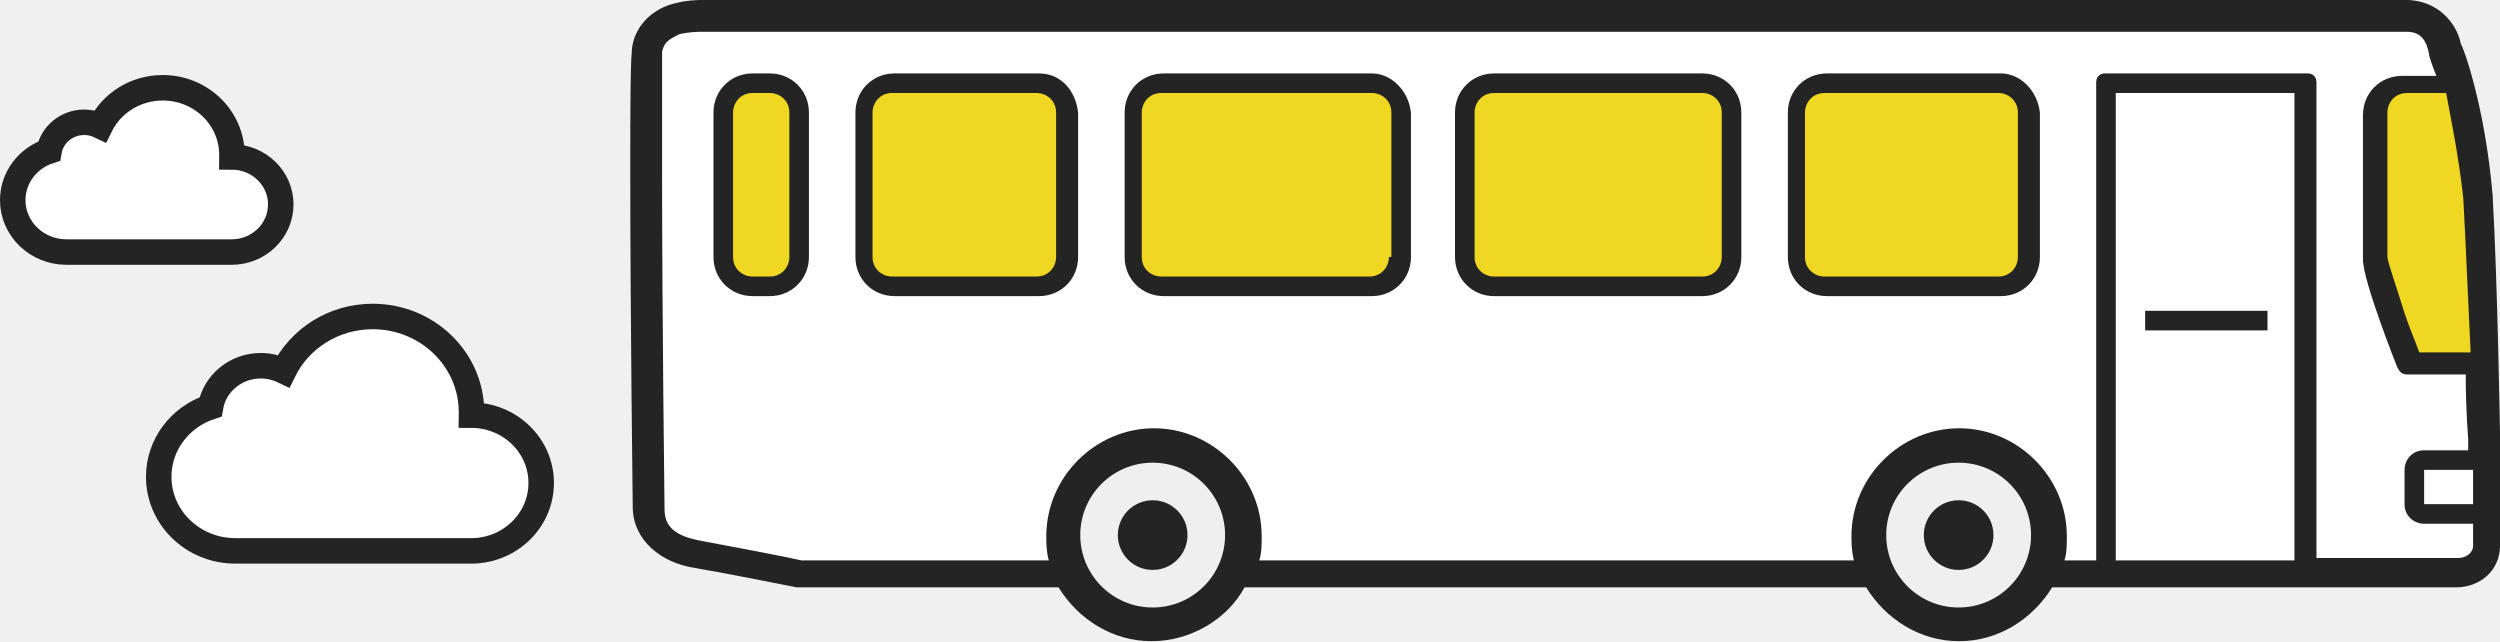
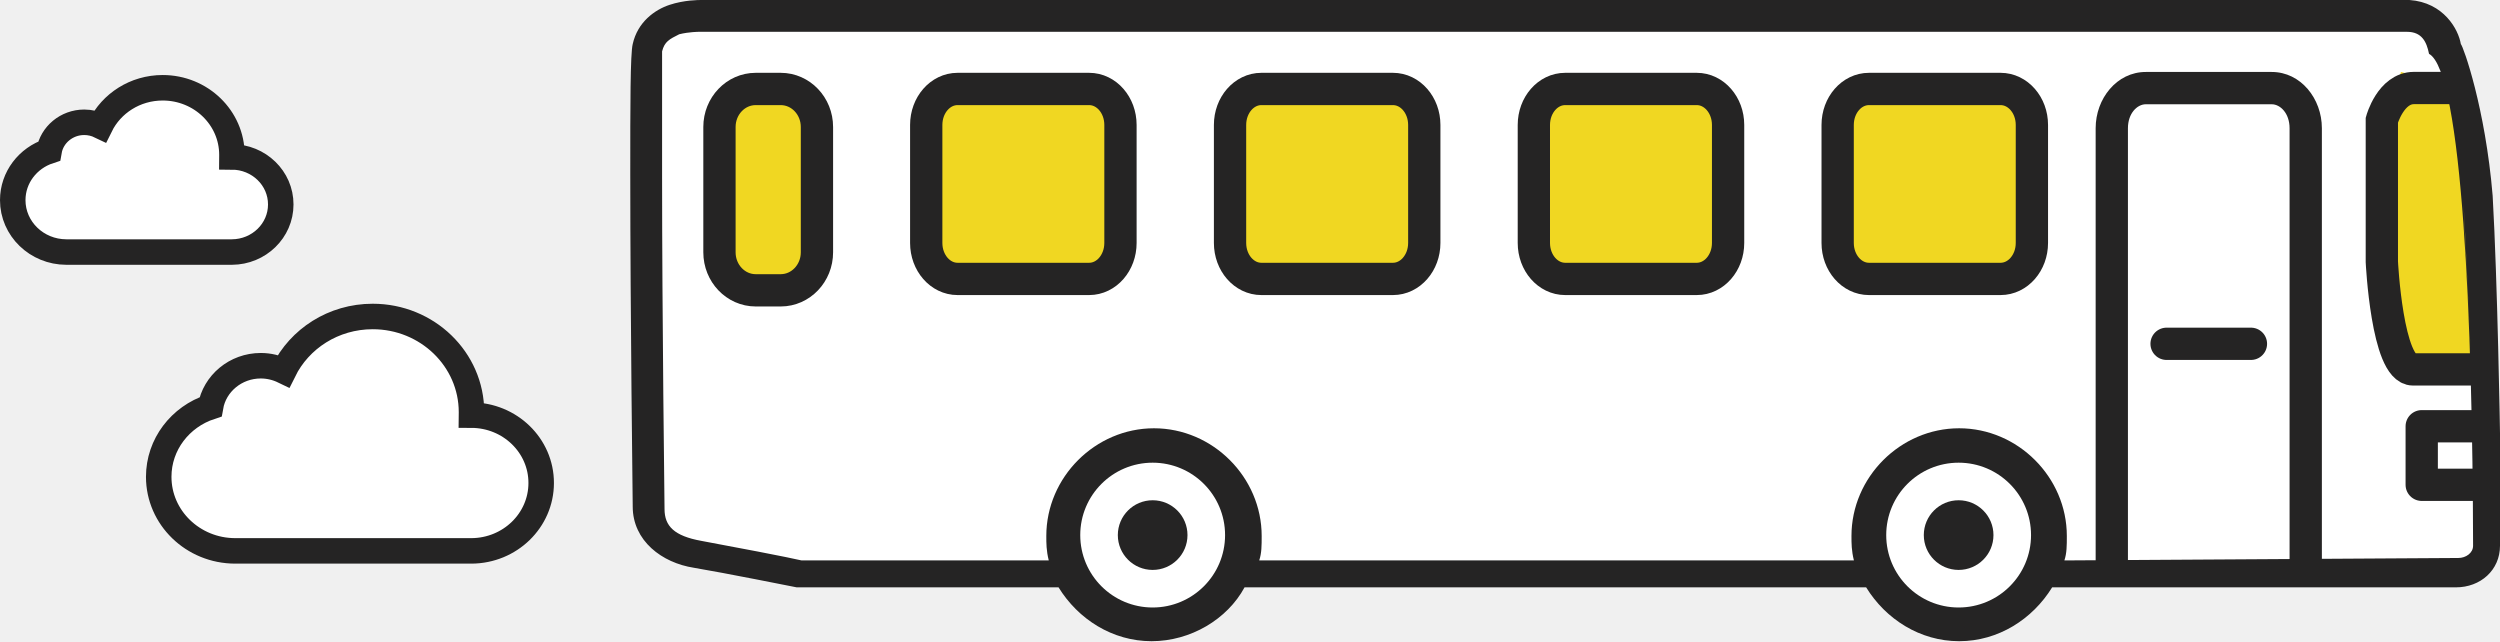
<svg xmlns="http://www.w3.org/2000/svg" style="fill:none" id="svg32" version="1.1" viewBox="0 0 294.203 75.456" height="75.456" width="294.203">
  <defs id="defs36" />
  <path style="fill:#ffffff;fill-opacity:1" id="path2" d="m 75.806,5.847 3.509,-3.966 206.771,0.61 4.119,9.915 2.135,15.712 v 38.898 l -2.898,0.763 -196.185,-0.279 -15.532,-3.775 -1.834,-3.775 z" />
-   <path style="fill:#f0d722;fill-opacity:1" id="path4" d="m 85.274,11.735 2.265,-2.049 5.178,0.324 1.187,2.481 -0.108,19.739 -2.049,1.402 -4.638,0.108 -2.265,-2.157 z" />
-   <path style="fill:#f0d722;fill-opacity:1" id="path6" d="m 102.389,11.411 2.265,-1.726 19.092,0.216 1.654,2.265 -0.288,19.739 -1.366,1.618 -19.164,0.108 -2.696,-2.049 z" />
-   <path style="fill:#f0d722;fill-opacity:1" id="path8" d="m 133.957,11.303 3.075,-1.726 25.922,0.216 2.246,2.265 -0.391,19.739 -1.855,1.618 -26.02,0.108 -3.661,-2.049 z" />
-   <path style="fill:#f0d722;fill-opacity:1" id="path10" d="m 172.896,11.303 3.075,-1.726 25.923,0.216 2.246,2.265 -0.391,19.739 -1.855,1.618 -26.021,0.108 -3.661,-2.049 z" />
-   <path style="fill:#f0d722;fill-opacity:1" id="path12" d="m 212.16,11.303 2.598,-1.726 21.894,0.216 1.897,2.265 -0.331,19.739 -1.566,1.618 -21.977,0.108 -3.092,-2.049 z" />
-   <path style="fill:#f0d722;fill-opacity:1" id="path14" d="m 281.91,9.685 -2.481,2.696 -0.108,17.69 4.099,12.835 9.168,0.108 -0.862,-24.161 -2.373,-9.061 z" />
  <path style="fill:#ffffff" id="path16" d="m 284.175,54.125 v 5.933 l 7.55,0.323 0.755,-5.716 z" />
-   <path style="fill:#252424;fill-opacity:1" id="path18" d="m 200.315,8.64 h -24.48 c -2.592,0 -4.608,2.016 -4.608,4.608 V 30.24 c 0,2.592 2.016,4.608 4.608,4.608 h 24.48 c 2.592,0 4.608,-2.016 4.608,-4.608 V 13.248 c 0,-2.592 -2.016,-4.608 -4.608,-4.608 z m 2.304,21.6 c 0,1.152 -0.864,2.304 -2.304,2.304 h -24.48 c -1.152,0 -2.304,-0.864 -2.304,-2.304 V 13.248 c 0,-1.152 0.864,-2.304 2.304,-2.304 h 24.48 c 1.152,0 2.304,0.864 2.304,2.304 z m 32.832,-21.6 h -20.448 c -2.592,0 -4.608,2.016 -4.608,4.608 V 30.24 c 0,2.592 2.016,4.608 4.608,4.608 h 20.448 c 2.592,0 4.608,-2.016 4.608,-4.608 V 13.248 c -0.288,-2.592 -2.304,-4.608 -4.608,-4.608 z m 2.016,21.6 c 0,1.152 -0.864,2.304 -2.304,2.304 h -20.448 c -1.152,0 -2.304,-0.864 -2.304,-2.304 V 13.248 c 0,-1.152 0.864,-2.304 2.304,-2.304 h 20.448 c 1.152,0 2.304,0.864 2.304,2.304 z m -76.032,-21.6 h -24.48 c -2.592,0 -4.608,2.016 -4.608,4.608 V 30.24 c 0,2.592 2.016,4.608 4.608,4.608 h 24.48 c 2.592,0 4.608,-2.016 4.608,-4.608 V 13.248 c -0.288,-2.592 -2.304,-4.608 -4.608,-4.608 z m 2.016,21.6 c 0,1.152 -0.864,2.304 -2.304,2.304 h -24.48 c -1.152,0 -2.304,-0.864 -2.304,-2.304 V 13.248 c 0,-1.152 0.864,-2.304 2.304,-2.304 h 24.768 c 1.152,0 2.304,0.864 2.304,2.304 V 30.24 Z m -41.184,-21.6 h -16.992 c -2.592,0 -4.608,2.016 -4.608,4.608 V 30.24 c 0,2.592 2.016,4.608 4.608,4.608 h 16.992 c 2.592,0 4.608,-2.016 4.608,-4.608 V 13.248 c -0.288,-2.592 -2.016,-4.608 -4.608,-4.608 z m 2.016,21.6 c 0,1.152 -0.864,2.304 -2.304,2.304 h -16.992 c -1.152,0 -2.304,-0.864 -2.304,-2.304 V 13.248 c 0,-1.152 0.864,-2.304 2.304,-2.304 h 16.992 c 1.152,0 2.304,0.864 2.304,2.304 z M 90.587,8.64 h -2.016 c -2.592,0 -4.608,2.016 -4.608,4.608 V 30.24 c 0,2.592 2.016,4.608 4.608,4.608 h 2.016 c 2.592,0 4.608,-2.016 4.608,-4.608 V 13.248 c 0,-2.592 -2.016,-4.608 -4.608,-4.608 z m 2.304,21.6 c 0,1.152 -0.864,2.304 -2.304,2.304 h -2.016 c -1.152,0 -2.304,-0.864 -2.304,-2.304 V 13.248 c 0,-1.152 0.864,-2.304 2.304,-2.304 h 2.016 c 1.152,0 2.304,0.864 2.304,2.304 z m 173.952,6.336 h -14.4 v 2.304 h 14.4 z m 26.496,-13.536 c -0.864,-10.368 -3.456,-17.568 -3.744,-17.856 -0.288,-1.728 -2.016,-4.896 -6.048,-5.184 h -200.736 -0.288 c -0.288,0 -2.016,0 -3.744,0.576 -1.728,0.576 -3.744,2.016 -4.32,4.608 -0.288,1.152 -0.288,7.2 -0.288,15.264 0,16.128 0.288,39.168 0.288,39.168 0,4.032 3.456,6.624 7.2,7.2 3.456,0.576 12.096,2.304 12.096,2.304 h 0.288 30.528 c 2.304,3.744 6.336,6.336 10.944,6.336 4.608,0 8.928,-2.592 10.944,-6.336 h 73.152 c 2.304,3.744 6.336,6.336 10.944,6.336 4.608,0 8.64,-2.592 10.944,-6.336 h 47.52 c 2.88,0 5.184,-2.016 5.184,-4.896 V 50.976 c 0,0 -0.288,-17.856 -0.864,-27.936 z m -3.456,0.288 c 0.288,5.184 0.576,12.384 0.864,18.144 h -6.048 c -0.288,-0.864 -1.152,-2.88 -1.728,-4.608 -0.864,-2.88 -2.016,-6.048 -2.016,-6.624 V 13.248 c 0,-1.152 0.864,-2.304 2.304,-2.304 h 4.608 c 0.576,3.168 1.44,7.2 2.016,12.384 z m -154.08,48.96 c -5.184,0 -9.216,-4.032 -9.216,-9.216 0,-5.184 4.032,-9.216 9.216,-9.216 5.184,0 9.216,4.032 9.216,9.216 0,5.184 -4.032,9.216 -9.216,9.216 z m 95.04,0 c -5.184,0 -9.216,-4.032 -9.216,-9.216 0,-5.184 4.032,-9.216 9.216,-9.216 5.184,0 9.216,4.032 9.216,9.216 0,5.184 -4.32,9.216 -9.216,9.216 z m 39.168,-6.336 h -21.024 V 10.944 h 21.024 z m 21.024,-6.624 h -5.76 v -4.032 h 5.76 z m 0,-6.336 h -5.76 c -1.44,0 -2.304,1.152 -2.304,2.304 v 4.032 c 0,1.44 1.152,2.304 2.304,2.304 h 5.76 v 2.592 c 0,0.864 -0.864,1.44 -1.728,1.44 h -16.704 V 9.792 c 0,-0.288 0,-0.576 -0.288,-0.864 -0.288,-0.288 -0.576,-0.288 -0.864,-0.288 h -23.616 c -0.288,0 -0.576,0 -0.864,0.288 -0.288,0.288 -0.288,0.576 -0.288,0.864 V 65.952 h -3.744 c 0.288,-0.864 0.288,-1.728 0.288,-2.88 0,-6.912 -5.76,-12.672 -12.672,-12.672 -6.912,0 -12.672,5.76 -12.672,12.672 0,0.864 0,1.728 0.288,2.88 h -69.984 c 0.288,-0.864 0.288,-1.728 0.288,-2.88 0,-6.912 -5.76,-12.672 -12.672,-12.672 -6.912,0 -12.672,5.76 -12.672,12.672 0,0.864 0,1.728 0.288,2.88 H 94.331 c -1.152,-0.288 -8.64,-1.728 -11.808,-2.304 -3.168,-0.576 -4.32,-1.728 -4.32,-3.744 0,0 -0.288,-23.04 -0.288,-39.168 V 6.048 c 0.288,-1.152 0.864,-1.44 2.016,-2.016 1.152,-0.288 2.304,-0.288 2.304,-0.288 H 283.259 c 1.728,0 2.304,1.152 2.592,2.592 0,0.288 0.288,1.152 0.864,2.592 h -4.032 c -2.592,0 -4.608,2.016 -4.608,4.608 V 30.528 c 0,2.592 4.032,12.672 4.032,12.672 0.288,0.576 0.576,0.864 1.152,0.864 h 6.912 c 0,4.32 0.288,7.488 0.288,7.488 v 1.44 z" />
+   <path style="fill:#f0d722;stroke:none;stroke-width:1px;stroke-linecap:butt;stroke-linejoin:miter;stroke-opacity:1;fill-opacity:1" d="m 289.903,10.358 -7.358,-1.89 -2.842,10.384 2.368,24.157 5.447,0.947 4.928,-0.485 z" id="path863" />
+   <path style="fill:#252424;fill-opacity:1" id="path18" d="m 293.339,23.04 c -0.864,-10.368 -3.456,-17.568 -3.744,-17.856 -0.288,-1.728 -2.016,-4.896 -6.048,-5.184 h -200.736 -0.288 c -0.288,0 -2.016,0 -3.744,0.576 -1.728,0.576 -3.744,2.016 -4.32,4.608 -0.288,1.152 -0.288,7.2 -0.288,15.264 0,16.128 0.288,39.168 0.288,39.168 0,4.032 3.456,6.624 7.2,7.2 3.456,0.576 12.096,2.304 12.096,2.304 h 0.288 30.528 c 2.304,3.744 6.336,6.336 10.944,6.336 4.608,0 8.928,-2.592 10.944,-6.336 h 73.152 c 2.304,3.744 6.336,6.336 10.944,6.336 4.608,0 8.64,-2.592 10.944,-6.336 h 47.52 c 2.88,0 5.184,-2.016 5.184,-4.896 V 50.976 c 0,0 -0.288,-17.856 -0.864,-27.936 z m -3.456,0.288 c 0.288,5.184 0.576,12.384 0.864,18.144 z m -154.08,48.96 c -5.184,0 -9.216,-4.032 -9.216,-9.216 0,-5.184 4.032,-9.216 9.216,-9.216 5.184,0 9.216,4.032 9.216,9.216 0,5.184 -4.032,9.216 -9.216,9.216 z m 95.04,0 c -5.184,0 -9.216,-4.032 -9.216,-9.216 0,-5.184 4.032,-9.216 9.216,-9.216 5.184,0 9.216,4.032 9.216,9.216 0,5.184 -4.32,9.216 -9.216,9.216 z m 60.192,-8.064 c 0,0.864 -0.864,1.44 -1.728,1.44 l -46.368,0.288 c 0.288,-0.864 0.288,-1.728 0.288,-2.88 0,-6.912 -5.76,-12.672 -12.672,-12.672 -6.912,0 -12.672,5.76 -12.672,12.672 0,0.864 0,1.728 0.288,2.88 h -69.984 c 0.288,-0.864 0.288,-1.728 0.288,-2.88 0,-6.912 -5.76,-12.672 -12.672,-12.672 -6.912,0 -12.672,5.76 -12.672,12.672 0,0.864 0,1.728 0.288,2.88 H 94.331 c -1.152,-0.288 -8.64,-1.728 -11.808,-2.304 -3.168,-0.576 -4.32,-1.728 -4.32,-3.744 0,0 -0.288,-23.04 -0.288,-39.168 V 6.048 c 0.288,-1.152 0.864,-1.44 2.016,-2.016 1.152,-0.288 2.304,-0.288 2.304,-0.288 H 283.259 c 1.728,0 2.304,1.152 2.592,2.592 3.925,2.133 5.135,31.877 5.184,57.888 z" />
  <path style="fill:#252424;fill-opacity:1" id="path20" d="m 146.972,62.431 c 0,1.501 -0.296,2.988 -0.87,4.375 -0.575,1.387 -1.417,2.648 -2.479,3.71 -1.061,1.061 -2.322,1.903 -3.709,2.478 -1.387,0.575 -2.874,0.87 -4.375,0.87 -3.032,0 -5.941,-1.204 -8.085,-3.349 -2.144,-2.144 -3.349,-5.052 -3.349,-8.084 0,-3.033 1.205,-5.941 3.349,-8.085 2.144,-2.144 5.052,-3.349 8.085,-3.349 3.032,0 5.941,1.205 8.085,3.349 2.144,2.144 3.349,5.052 3.349,8.085 z" />
  <path style="fill:#252424;fill-opacity:1" id="path22" d="m 241.435,62.431 c 0,1.501 -0.295,2.988 -0.87,4.375 -0.574,1.387 -1.417,2.648 -2.478,3.71 -1.062,1.061 -2.322,1.903 -3.71,2.478 -1.387,0.575 -2.874,0.87 -4.375,0.87 -3.033,0 -5.941,-1.204 -8.085,-3.349 -2.144,-2.144 -3.349,-5.052 -3.349,-8.084 0,-3.033 1.205,-5.941 3.349,-8.085 2.144,-2.144 5.052,-3.349 8.085,-3.349 3.032,0 5.94,1.205 8.085,3.349 2.144,2.144 3.348,5.052 3.348,8.085 z" />
-   <path style="fill:#efefef" id="path24" d="m 135.646,71.491 c 4.707,0 8.522,-3.815 8.522,-8.521 0,-4.706 -3.815,-8.521 -8.522,-8.521 -4.706,0 -8.521,3.815 -8.521,8.521 0,4.706 3.815,8.521 8.521,8.521 z" />
-   <path style="fill:#efefef" id="path26" d="m 230.494,71.491 c 4.706,0 8.521,-3.815 8.521,-8.521 0,-4.706 -3.815,-8.521 -8.521,-8.521 -4.706,0 -8.521,3.815 -8.521,8.521 0,4.706 3.815,8.521 8.521,8.521 z" />
+   <path style="fill:#ffffff;fill-opacity:1" id="path24" d="m 135.646,71.491 c 4.707,0 8.522,-3.815 8.522,-8.521 0,-4.706 -3.815,-8.521 -8.522,-8.521 -4.706,0 -8.521,3.815 -8.521,8.521 0,4.706 3.815,8.521 8.521,8.521 z" />
+   <path style="fill:#ffffff;fill-opacity:1" id="path26" d="m 230.494,71.491 c 4.706,0 8.521,-3.815 8.521,-8.521 0,-4.706 -3.815,-8.521 -8.521,-8.521 -4.706,0 -8.521,3.815 -8.521,8.521 0,4.706 3.815,8.521 8.521,8.521 z" />
  <path style="fill:#252424;fill-opacity:1" id="path28" d="m 135.646,67.069 c 2.264,0 4.099,-1.835 4.099,-4.099 0,-2.264 -1.835,-4.099 -4.099,-4.099 -2.264,0 -4.099,1.835 -4.099,4.099 0,2.264 1.835,4.099 4.099,4.099 z" />
  <path style="fill:#252424;fill-opacity:1" id="path30" d="m 230.494,67.069 c 2.264,0 4.099,-1.835 4.099,-4.099 0,-2.264 -1.835,-4.099 -4.099,-4.099 -2.264,0 -4.099,1.835 -4.099,4.099 0,2.264 1.835,4.099 4.099,4.099 z" />
  <path id="path901" d="m 55.467,48.853 c 0,-0.115 0.02,-0.23 0.02,-0.345 0,-6.226 -5.205,-11.264 -11.626,-11.264 -4.633,0 -8.612,2.624 -10.481,6.418 -0.814,-0.393 -1.728,-0.623 -2.693,-0.623 -2.964,0 -5.436,2.098 -5.909,4.837 -3.557,1.169 -6.1,4.416 -6.1,8.237 0,4.808 4.03,8.707 8.994,8.716 h 27.805 c 4.542,-0.019 8.21,-3.592 8.21,-7.988 0.01,-4.406 -3.678,-7.979 -8.22,-7.988 z" style="fill:#ffffff;fill-opacity:1;stroke:#252424;stroke-width:3;stroke-miterlimit:4;stroke-dasharray:none;stroke-opacity:1" />
  <path style="fill:#ffffff;fill-opacity:1;stroke:#252424;stroke-width:3;stroke-miterlimit:4;stroke-dasharray:none;stroke-opacity:1" d="m 27.28,18.465 c 0,-0.081 0.014,-0.161 0.014,-0.242 0,-4.363 -3.648,-7.894 -8.147,-7.894 -3.246,0 -6.035,1.839 -7.345,4.497 -0.57,-0.275 -1.211,-0.436 -1.887,-0.436 -2.077,0 -3.81,1.47 -4.141,3.39 C 3.282,18.6 1.5,20.875 1.5,23.553 c 0,3.37 2.824,6.101 6.302,6.108 H 27.287 c 3.183,-0.013 5.753,-2.517 5.753,-5.598 0.007,-3.088 -2.577,-5.591 -5.76,-5.598 z" id="path833" />
+   <rect style="opacity:1;fill:#f0d722;fill-opacity:1;stroke:#252424;stroke-width:3.8;stroke-linecap:round;stroke-linejoin:round;stroke-miterlimit:4;stroke-dasharray:none;stroke-dashoffset:0;stroke-opacity:1;paint-order:fill markers stroke" id="rect831" width="11.472" height="23.697" x="84.667" y="10.469" rx="4.266" ry="4.476" />
+   <rect ry="4.231" rx="3.687" y="10.469" x="109" height="22.355" width="22.858" id="rect835" style="opacity:1;fill:#f0d722;fill-opacity:1;stroke:#252424;stroke-width:3.8;stroke-linecap:round;stroke-linejoin:round;stroke-miterlimit:4;stroke-dasharray:none;stroke-dashoffset:0;stroke-opacity:1;paint-order:fill markers stroke" />
+   <rect style="opacity:1;fill:#f0d722;fill-opacity:1;stroke:#252424;stroke-width:3.8;stroke-linecap:round;stroke-linejoin:round;stroke-miterlimit:4;stroke-dasharray:none;stroke-dashoffset:0;stroke-opacity:1;paint-order:fill markers stroke" id="rect837" width="22.858" height="22.355" x="144.753" y="10.469" rx="3.687" ry="4.231" />
+   <rect ry="4.231" rx="3.687" y="10.469" x="180.506" height="22.355" width="22.858" id="rect839" style="opacity:1;fill:#f0d722;fill-opacity:1;stroke:#252424;stroke-width:3.8;stroke-linecap:round;stroke-linejoin:round;stroke-miterlimit:4;stroke-dasharray:none;stroke-dashoffset:0;stroke-opacity:1;paint-order:fill markers stroke" />
+   <rect style="opacity:1;fill:#f0d722;fill-opacity:1;stroke:#252424;stroke-width:3.8;stroke-linecap:round;stroke-linejoin:round;stroke-miterlimit:4;stroke-dasharray:none;stroke-dashoffset:0;stroke-opacity:1;paint-order:fill markers stroke" id="rect841" width="22.858" height="22.355" x="216.258" y="10.469" rx="3.687" ry="4.231" />
+   <path style="color:#000000;font-style:normal;font-variant:normal;font-weight:normal;font-stretch:normal;font-size:medium;line-height:normal;font-family:sans-serif;font-variant-ligatures:normal;font-variant-position:normal;font-variant-caps:normal;font-variant-numeric:normal;font-variant-alternates:normal;font-feature-settings:normal;text-indent:0;text-align:start;text-decoration:none;text-decoration-line:none;text-decoration-style:solid;text-decoration-color:#000000;letter-spacing:normal;word-spacing:normal;text-transform:none;writing-mode:lr-tb;direction:ltr;text-orientation:mixed;dominant-baseline:auto;baseline-shift:baseline;text-anchor:start;white-space:normal;shape-padding:0;clip-rule:nonzero;display:inline;overflow:visible;visibility:visible;opacity:1;isolation:auto;mix-blend-mode:normal;color-interpolation:sRGB;color-interpolation-filters:linearRGB;solid-color:#000000;solid-opacity:1;vector-effect:none;fill:#252424;fill-opacity:1;fill-rule:nonzero;stroke:none;stroke-width:3.8;stroke-linecap:round;stroke-linejoin:round;stroke-miterlimit:4;stroke-dasharray:none;stroke-dashoffset:0;stroke-opacity:1;paint-order:fill markers stroke;color-rendering:auto;image-rendering:auto;shape-rendering:auto;text-rendering:auto;enable-background:accumulate" d="m 252.521,8.469 c -3.419,0 -5.902,3.139 -5.902,6.617 v 51.893 c 0,0.036 0.003,0.071 0.004,0.107 h 3.803 c -0.001,-0.037 -0.008,-0.07 -0.008,-0.107 v -51.893 c 0,-1.748 1.088,-2.816 2.104,-2.816 h 14.816 c 1.015,0 2.102,1.068 2.102,2.816 v 51.893 c 0,0.038 -0.007,0.07 -0.008,0.107 h 3.805 c 5.3e-4,-0.036 0.004,-0.071 0.004,-0.107 v -51.893 c 0,-3.478 -2.483,-6.617 -5.902,-6.617 z" id="rect843" />
+   <path style="fill:none;stroke:#252424;stroke-width:3.8;stroke-linecap:round;stroke-linejoin:miter;stroke-miterlimit:4;stroke-dasharray:none;stroke-opacity:1" d="m 254.967,40.459 h 9.925" id="path857" />
+   <path style="fill:none;stroke:#252424;stroke-width:3.8;stroke-linecap:butt;stroke-linejoin:miter;stroke-miterlimit:4;stroke-dasharray:none;stroke-opacity:1" d="m 289.903,10.358 c 0,0 -3.097,0 -5.829,0 -2.733,0 -3.776,3.776 -3.776,3.776 v 16.671 c 0,0 0.615,12.667 3.672,12.667 2.594,0 8.477,0 8.477,0" id="path859" />
+   <path style="fill:none;stroke:#252424;stroke-width:3.8;stroke-linecap:butt;stroke-linejoin:round;stroke-miterlimit:4;stroke-dasharray:none;stroke-opacity:1" d="m 291.498,50.161 h -6.507 v 6.889 h 7.536" id="path861" />
</svg>
